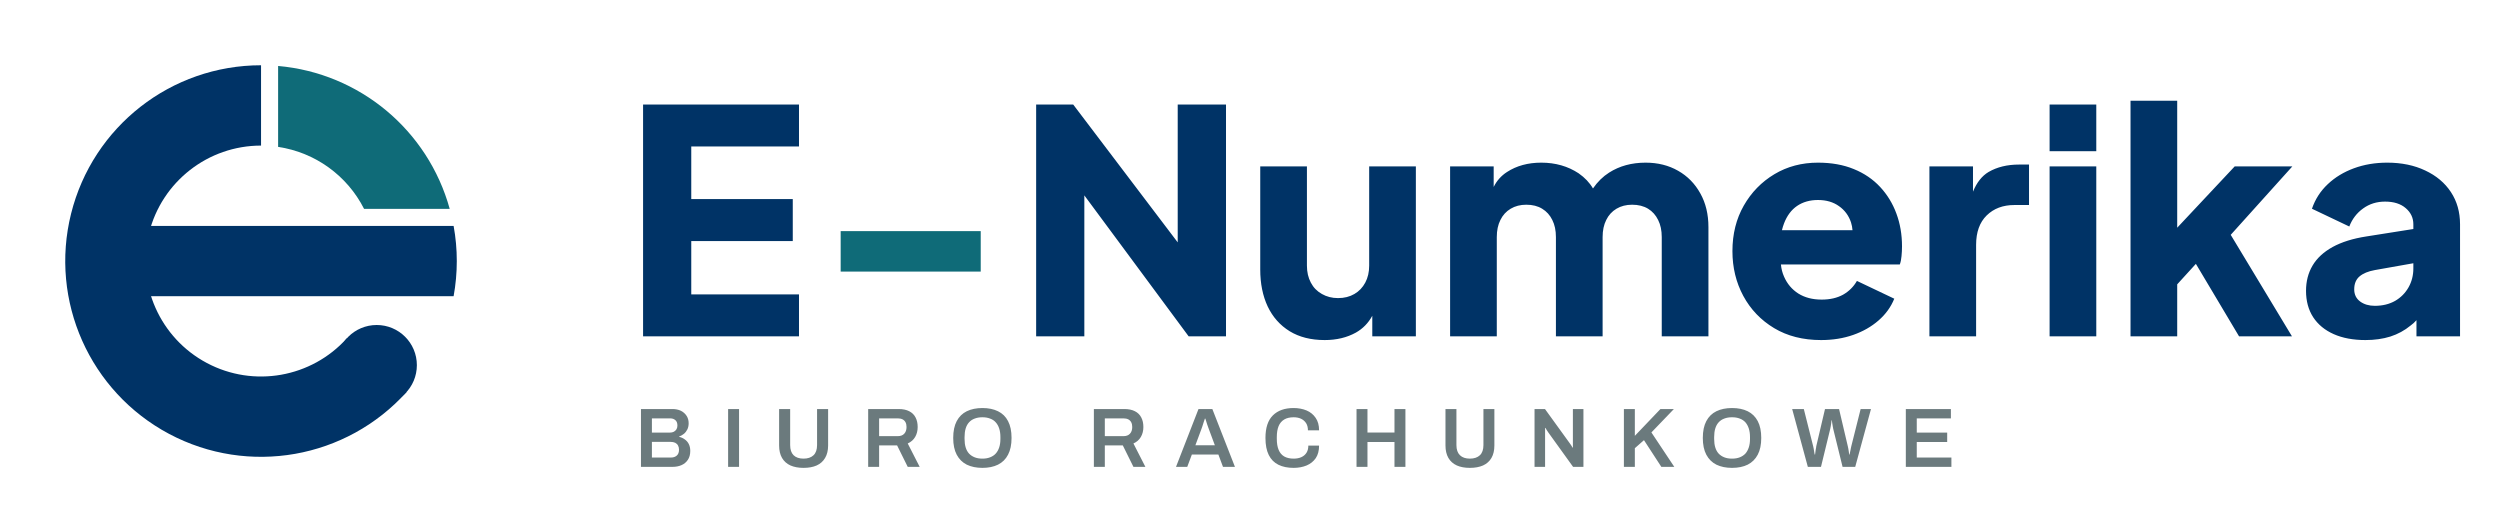
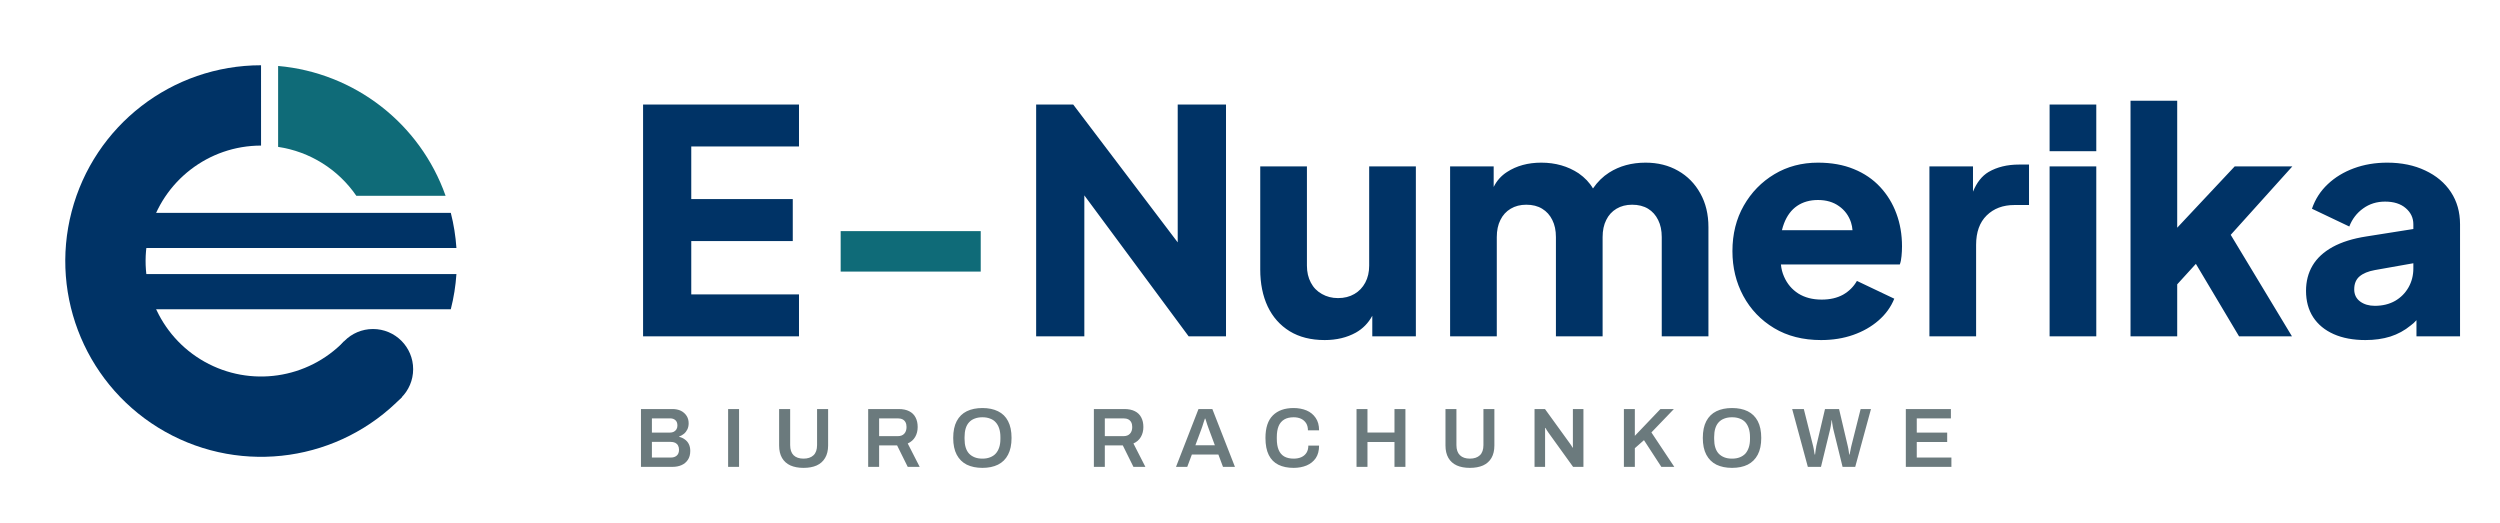
<svg xmlns="http://www.w3.org/2000/svg" viewBox="0 0 249 52" width="1494" height="312">
  <g transform="translate(2 2) scale(1)">
-     <path d="M25.70 4.57 A19.5 19.5 0 0 1 42.79 18.80 L34.26 18.80 A11.5 11.5 0 0 0 25.70 12.63 Z" fill="#0f6b78" />
-     <path d="M24 8.50 A15.5 15.5 0 1 0 35.52 34.37" fill="none" stroke="#003366" stroke-width="8" />
-     <circle cx="35.52" cy="34.37" r="4" fill="#003366" />
-     <path d="M10 20.50 H43.18 A19.5 19.5 0 0 1 43.18 27.50 H10 Z" fill="#003366" />
+     <path d="M25.70 4.57 A19.5 19.5 0 0 1 42.38 17.50 L33.49 17.50 A11.5 11.5 0 0 0 25.70 12.63 Z" fill="#0f6b78" />
+     <path d="M24 8.50 A15.5 15.5 0 1 0 35.15 34.77" fill="none" stroke="#003366" stroke-width="8" />
+     <circle cx="35.15" cy="34.77" r="4" fill="#003366" />
+     <path d="M10 19.20 H42.90 A19.5 19.5 0 0 1 43.46 22.70 H10 Z" fill="#003366" />
+     <path d="M10 25.30 H43.46 A19.5 19.5 0 0 1 42.90 28.80 H10 Z" fill="#003366" />
  </g>
  <path d="M79.58 33.5L64.05 33.5L64.05 10.41L79.58 10.41L79.58 14.59L68.85 14.59L68.85 19.83L78.96 19.83L78.96 24.01L68.85 24.01L68.85 29.32L79.58 29.32L79.58 33.5M108 33.5L103.2 33.5L103.2 10.41L106.89 10.41L117.3 24.14L117.3 10.41L122.11 10.41L122.11 33.5L118.39 33.5L108 19.46L108 33.5M131.94 33.87L131.94 33.87Q129.89 33.87 128.45 32.99Q127.01 32.1 126.26 30.52Q125.52 28.94 125.52 26.84L125.52 26.84L125.52 16.57L130.17 16.57L130.17 26.46Q130.17 27.42 130.56 28.15Q130.94 28.88 131.66 29.28Q132.37 29.69 133.27 29.69L133.27 29.69Q134.2 29.69 134.9 29.28Q135.59 28.88 135.98 28.15Q136.37 27.42 136.37 26.46L136.37 26.46L136.37 16.57L141.02 16.57L141.02 33.5L136.68 33.5L136.68 31.45Q136.09 32.54 135.04 33.13L135.04 33.13Q133.7 33.87 131.94 33.87M149.08 33.5L144.43 33.5L144.43 16.57L148.77 16.57L148.77 18.62Q149.23 17.69 150.1 17.13L150.1 17.13Q151.53 16.2 153.51 16.2L153.51 16.2Q155.62 16.2 157.23 17.26L157.23 17.26Q158.16 17.91 158.66 18.77L158.66 18.77Q159.34 17.78 160.27 17.19L160.27 17.19Q161.82 16.2 163.9 16.2L163.9 16.2Q165.73 16.2 167.14 17.01Q168.55 17.81 169.35 19.26Q170.16 20.7 170.16 22.62L170.16 22.62L170.16 33.5L165.51 33.5L165.51 23.61Q165.51 22.62 165.15 21.91Q164.8 21.19 164.15 20.79Q163.49 20.39 162.56 20.39L162.56 20.39Q161.67 20.39 161 20.79Q160.33 21.19 159.98 21.91Q159.62 22.62 159.62 23.61L159.62 23.61L159.62 33.5L154.97 33.5L154.97 23.61Q154.97 22.62 154.61 21.91Q154.26 21.19 153.6 20.79Q152.95 20.39 152.02 20.39L152.02 20.39Q151.13 20.39 150.46 20.79Q149.79 21.19 149.44 21.91Q149.08 22.62 149.08 23.61L149.08 23.61L149.08 33.5M181.38 33.87L181.38 33.87Q178.68 33.87 176.7 32.68Q174.72 31.49 173.63 29.47Q172.55 27.46 172.55 25.01L172.55 25.01Q172.55 22.46 173.68 20.48Q174.81 18.5 176.73 17.35Q178.65 16.2 181.07 16.2L181.07 16.2Q183.09 16.2 184.64 16.84Q186.19 17.47 187.26 18.62Q188.33 19.77 188.88 21.27Q189.44 22.77 189.44 24.54L189.44 24.54Q189.44 25.04 189.39 25.52Q189.35 26 189.22 26.34L189.22 26.34L177.38 26.34Q177.44 26.99 177.69 27.55L177.69 27.55Q178.16 28.63 179.12 29.24Q180.08 29.84 181.44 29.84L181.44 29.84Q182.68 29.84 183.57 29.35Q184.45 28.85 184.95 27.98L184.95 27.98L188.67 29.75Q188.17 30.99 187.1 31.92Q186.03 32.85 184.57 33.36Q183.12 33.87 181.38 33.87M177.48 22.93L177.48 22.93L184.51 22.93Q184.48 22.53 184.36 22.15L184.36 22.15Q184.02 21.13 183.16 20.53Q182.31 19.92 181.07 19.92L181.07 19.92Q179.86 19.92 178.99 20.51Q178.13 21.1 177.69 22.25L177.69 22.25Q177.57 22.56 177.48 22.93M196.82 33.5L192.17 33.5L192.17 16.57L196.51 16.57L196.51 19.09Q197.07 17.72 198.06 17.13L198.06 17.13Q199.33 16.39 201.1 16.39L201.1 16.39L202.09 16.39L202.09 20.42L200.63 20.42Q198.93 20.42 197.87 21.46Q196.82 22.49 196.82 24.39L196.82 24.39L196.82 33.5M208.79 33.5L204.14 33.5L204.14 16.57L208.79 16.57L208.79 33.5M208.79 15.06L204.14 15.06L204.14 10.41L208.79 10.41L208.79 15.06M216.85 33.5L212.2 33.5L212.2 10.03L216.85 10.03L216.85 22.68L222.58 16.57L228.32 16.57L222.18 23.39L228.28 33.5L223.01 33.5L218.71 26.28L216.85 28.32L216.85 33.5M235.6 33.87L235.6 33.87Q233.77 33.87 232.44 33.28Q231.11 32.69 230.39 31.59Q229.68 30.49 229.68 28.97L229.68 28.97Q229.68 27.55 230.33 26.45Q230.98 25.35 232.33 24.6Q233.68 23.86 235.69 23.55L235.69 23.55L240.37 22.81L240.37 22.34Q240.37 21.38 239.61 20.73Q238.86 20.08 237.55 20.08L237.55 20.08Q236.31 20.08 235.37 20.76Q234.42 21.44 233.99 22.56L233.99 22.56L230.27 20.79Q230.76 19.36 231.85 18.34Q232.93 17.32 234.45 16.76Q235.97 16.2 237.77 16.2L237.77 16.2Q239.91 16.2 241.55 16.98Q243.2 17.75 244.11 19.13Q245.02 20.51 245.02 22.34L245.02 22.34L245.02 33.5L240.68 33.5L240.68 31.89Q240.41 32.2 240.1 32.42L240.1 32.42Q239.2 33.16 238.08 33.52Q236.96 33.87 235.6 33.87M240.37 26.74L240.37 26.22L236.53 26.9Q235.54 27.08 235.01 27.53Q234.48 27.98 234.48 28.82L234.48 28.82Q234.48 29.59 235.07 30.03Q235.66 30.46 236.53 30.46L236.53 30.46Q237.68 30.46 238.55 29.97Q239.41 29.47 239.89 28.62Q240.37 27.77 240.37 26.74L240.37 26.74" fill="#003366" />
  <path d="M97.68 27.05L83.73 27.05L83.73 23.02L97.68 23.02L97.68 27.05" fill="#0f6b78" />
  <path d="M66.98 46.5L63.84 46.5L63.84 40.74L66.98 40.74Q67.44 40.74 67.81 40.91Q68.17 41.09 68.38 41.41Q68.59 41.73 68.59 42.16L68.59 42.16Q68.59 42.48 68.47 42.75Q68.34 43.02 68.13 43.2Q67.91 43.38 67.64 43.48L67.64 43.48L67.64 43.51Q67.96 43.58 68.21 43.77Q68.47 43.95 68.61 44.24Q68.75 44.53 68.75 44.91L68.75 44.91Q68.75 45.45 68.51 45.8Q68.27 46.16 67.87 46.33Q67.48 46.5 66.98 46.5L66.98 46.5M64.93 44.01L64.93 45.57L66.84 45.57Q67.18 45.57 67.4 45.38Q67.63 45.19 67.63 44.79L67.63 44.79Q67.63 44.55 67.53 44.37Q67.44 44.2 67.25 44.1Q67.06 44.01 66.77 44.01L66.77 44.01L64.93 44.01M64.93 41.67L64.93 43.09L66.69 43.09Q66.95 43.09 67.12 43Q67.29 42.9 67.38 42.75Q67.47 42.59 67.47 42.39L67.47 42.39Q67.47 42.02 67.27 41.85Q67.07 41.67 66.75 41.67L66.75 41.67L64.93 41.67M73.61 46.5L72.52 46.5L72.52 40.74L73.61 40.74L73.61 46.5M80.03 46.6L80.03 46.6Q79.28 46.6 78.73 46.36Q78.18 46.11 77.89 45.61Q77.6 45.11 77.6 44.37L77.6 44.37L77.6 40.74L78.7 40.74L78.7 44.33Q78.7 45 79.04 45.34Q79.39 45.68 80.03 45.68L80.03 45.68Q80.67 45.68 81.03 45.34Q81.38 45 81.38 44.33L81.38 44.33L81.38 40.74L82.48 40.74L82.48 44.37Q82.48 45.11 82.18 45.61Q81.89 46.11 81.34 46.36Q80.8 46.6 80.03 46.6M87.56 46.5L86.47 46.5L86.47 40.74L89.5 40.74Q90.14 40.74 90.56 40.96Q90.98 41.17 91.19 41.58Q91.4 41.98 91.4 42.53L91.4 42.53Q91.4 43.09 91.15 43.52Q90.9 43.95 90.41 44.17L90.41 44.17L91.6 46.5L90.41 46.5L89.35 44.36L87.56 44.36L87.56 46.5M87.56 41.67L87.56 43.44L89.42 43.44Q89.84 43.44 90.06 43.2Q90.29 42.96 90.29 42.53L90.29 42.53Q90.29 42.25 90.19 42.06Q90.09 41.87 89.9 41.77Q89.7 41.67 89.42 41.67L89.42 41.67L87.56 41.67M97.85 46.6L97.85 46.6Q96.95 46.6 96.29 46.28Q95.64 45.95 95.29 45.29Q94.94 44.63 94.94 43.62L94.94 43.62Q94.94 42.6 95.29 41.94Q95.64 41.28 96.29 40.96Q96.95 40.64 97.85 40.64L97.85 40.64Q98.75 40.64 99.4 40.96Q100.06 41.28 100.4 41.94Q100.75 42.6 100.75 43.62L100.75 43.62Q100.75 44.63 100.4 45.29Q100.06 45.95 99.4 46.28Q98.75 46.6 97.85 46.6M97.85 45.68L97.85 45.68Q98.28 45.68 98.61 45.55Q98.95 45.42 99.17 45.18Q99.4 44.93 99.52 44.56Q99.64 44.2 99.64 43.72L99.64 43.72L99.64 43.53Q99.64 43.05 99.52 42.68Q99.4 42.31 99.17 42.06Q98.95 41.81 98.61 41.69Q98.28 41.56 97.85 41.56L97.85 41.56Q97.41 41.56 97.08 41.69Q96.75 41.81 96.52 42.06Q96.29 42.31 96.18 42.68Q96.07 43.05 96.07 43.53L96.07 43.53L96.07 43.72Q96.07 44.2 96.18 44.56Q96.29 44.93 96.52 45.18Q96.75 45.42 97.08 45.55Q97.41 45.68 97.85 45.68M110.04 46.5L108.95 46.5L108.95 40.74L111.98 40.74Q112.62 40.74 113.04 40.96Q113.46 41.17 113.67 41.58Q113.88 41.98 113.88 42.53L113.88 42.53Q113.88 43.09 113.63 43.52Q113.38 43.95 112.89 44.17L112.89 44.17L114.08 46.5L112.89 46.5L111.83 44.36L110.04 44.36L110.04 46.5M110.04 41.67L110.04 43.44L111.9 43.44Q112.32 43.44 112.54 43.2Q112.77 42.96 112.77 42.53L112.77 42.53Q112.77 42.25 112.67 42.06Q112.57 41.87 112.38 41.77Q112.18 41.67 111.9 41.67L111.9 41.67L110.04 41.67M118.25 46.5L117.13 46.5L119.37 40.74L120.75 40.74L123 46.5L121.81 46.5L121.35 45.27L118.71 45.27L118.25 46.5M119.64 42.79L119.06 44.35L121 44.35L120.42 42.79Q120.38 42.7 120.34 42.57Q120.29 42.44 120.24 42.29Q120.19 42.13 120.14 41.97Q120.09 41.81 120.05 41.69L120.05 41.69L120.01 41.69Q119.96 41.85 119.88 42.07Q119.81 42.29 119.75 42.48Q119.68 42.68 119.64 42.79L119.64 42.79M128.84 46.6L128.84 46.6Q127.96 46.6 127.33 46.29Q126.7 45.98 126.37 45.32Q126.04 44.66 126.04 43.62L126.04 43.62Q126.04 42.1 126.78 41.37Q127.52 40.64 128.84 40.64L128.84 40.64Q129.55 40.64 130.13 40.88Q130.7 41.12 131.04 41.62Q131.38 42.11 131.38 42.86L131.38 42.86L130.27 42.86Q130.27 42.44 130.09 42.15Q129.9 41.86 129.59 41.71Q129.27 41.56 128.85 41.56L128.85 41.56Q128.28 41.56 127.91 41.78Q127.53 42.01 127.35 42.44Q127.17 42.88 127.17 43.53L127.17 43.53L127.17 43.71Q127.17 44.37 127.35 44.8Q127.53 45.24 127.9 45.46Q128.28 45.68 128.85 45.68L128.85 45.68Q129.29 45.68 129.62 45.53Q129.95 45.38 130.13 45.09Q130.31 44.8 130.31 44.38L130.31 44.38L131.38 44.38Q131.38 45.14 131.05 45.63Q130.71 46.12 130.14 46.36Q129.56 46.6 128.84 46.6M136.2 46.5L135.11 46.5L135.11 40.74L136.2 40.74L136.2 43.08L138.89 43.08L138.89 40.74L139.98 40.74L139.98 46.5L138.89 46.5L138.89 44.02L136.2 44.02L136.2 46.5M146.4 46.6L146.4 46.6Q145.64 46.6 145.1 46.36Q144.55 46.11 144.26 45.61Q143.97 45.11 143.97 44.37L143.97 44.37L143.97 40.74L145.06 40.74L145.06 44.33Q145.06 45 145.41 45.34Q145.76 45.68 146.4 45.68L146.4 45.68Q147.04 45.68 147.4 45.34Q147.75 45 147.75 44.33L147.75 44.33L147.75 40.74L148.84 40.74L148.84 44.37Q148.84 45.11 148.55 45.61Q148.26 46.11 147.71 46.36Q147.16 46.6 146.4 46.6M153.89 46.5L152.84 46.5L152.84 40.74L153.88 40.74L156.34 44.14Q156.38 44.19 156.44 44.28Q156.5 44.37 156.55 44.45Q156.6 44.53 156.62 44.58L156.62 44.58L156.66 44.58L156.66 40.74L157.71 40.74L157.71 46.5L156.68 46.5L154.21 43.07Q154.14 42.97 154.05 42.83Q153.96 42.68 153.93 42.62L153.93 42.62L153.89 42.62L153.89 46.5M162.83 46.5L161.74 46.5L161.74 40.74L162.83 40.74L162.83 43.41L165.38 40.74L166.72 40.74L164.48 43.07L166.76 46.5L165.47 46.5L163.74 43.84L162.83 44.64L162.83 46.5M172.51 46.6L172.51 46.6Q171.61 46.6 170.95 46.28Q170.3 45.95 169.95 45.29Q169.6 44.63 169.6 43.62L169.6 43.62Q169.6 42.6 169.95 41.94Q170.3 41.28 170.95 40.96Q171.61 40.64 172.51 40.64L172.51 40.64Q173.42 40.64 174.07 40.96Q174.72 41.28 175.07 41.94Q175.42 42.6 175.42 43.62L175.42 43.62Q175.42 44.63 175.07 45.29Q174.72 45.95 174.07 46.28Q173.42 46.6 172.51 46.6M172.51 45.68L172.51 45.68Q172.95 45.68 173.28 45.55Q173.61 45.42 173.84 45.18Q174.06 44.93 174.18 44.56Q174.3 44.2 174.3 43.72L174.3 43.72L174.3 43.53Q174.3 43.05 174.18 42.68Q174.06 42.31 173.84 42.06Q173.61 41.81 173.28 41.69Q172.95 41.56 172.51 41.56L172.51 41.56Q172.07 41.56 171.74 41.69Q171.41 41.81 171.18 42.06Q170.95 42.31 170.84 42.68Q170.73 43.05 170.73 43.53L170.73 43.53L170.73 43.72Q170.73 44.2 170.84 44.56Q170.95 44.93 171.18 45.18Q171.41 45.42 171.74 45.55Q172.07 45.68 172.51 45.68M181.37 46.5L180.06 46.5L178.5 40.74L179.66 40.74L180.59 44.44Q180.62 44.53 180.64 44.67Q180.67 44.82 180.69 44.98Q180.72 45.14 180.74 45.27L180.74 45.27L180.78 45.27Q180.79 45.16 180.81 45.05Q180.82 44.93 180.84 44.81Q180.86 44.69 180.88 44.6Q180.9 44.5 180.9 44.44L180.9 44.44L181.77 40.74L183.17 40.74L184.04 44.44Q184.06 44.53 184.09 44.67Q184.11 44.82 184.14 44.98Q184.16 45.14 184.18 45.27L184.18 45.27L184.22 45.27Q184.24 45.17 184.26 45.06L184.26 45.06L184.31 44.83Q184.32 44.72 184.35 44.62Q184.37 44.52 184.39 44.44L184.39 44.44L185.32 40.74L186.35 40.74L184.78 46.5L183.52 46.5L182.59 42.72Q182.57 42.6 182.54 42.45Q182.51 42.29 182.49 42.14Q182.47 41.98 182.45 41.86L182.45 41.86L182.42 41.86Q182.41 41.99 182.39 42.15Q182.37 42.32 182.34 42.47Q182.31 42.62 182.29 42.72L182.29 42.72L181.37 46.5M194.36 46.5L189.82 46.5L189.82 40.74L194.31 40.74L194.31 41.67L190.91 41.67L190.91 43.09L193.94 43.09L193.94 44.02L190.91 44.02L190.91 45.57L194.36 45.57L194.36 46.5" fill="#6b7a7d" />
</svg>
